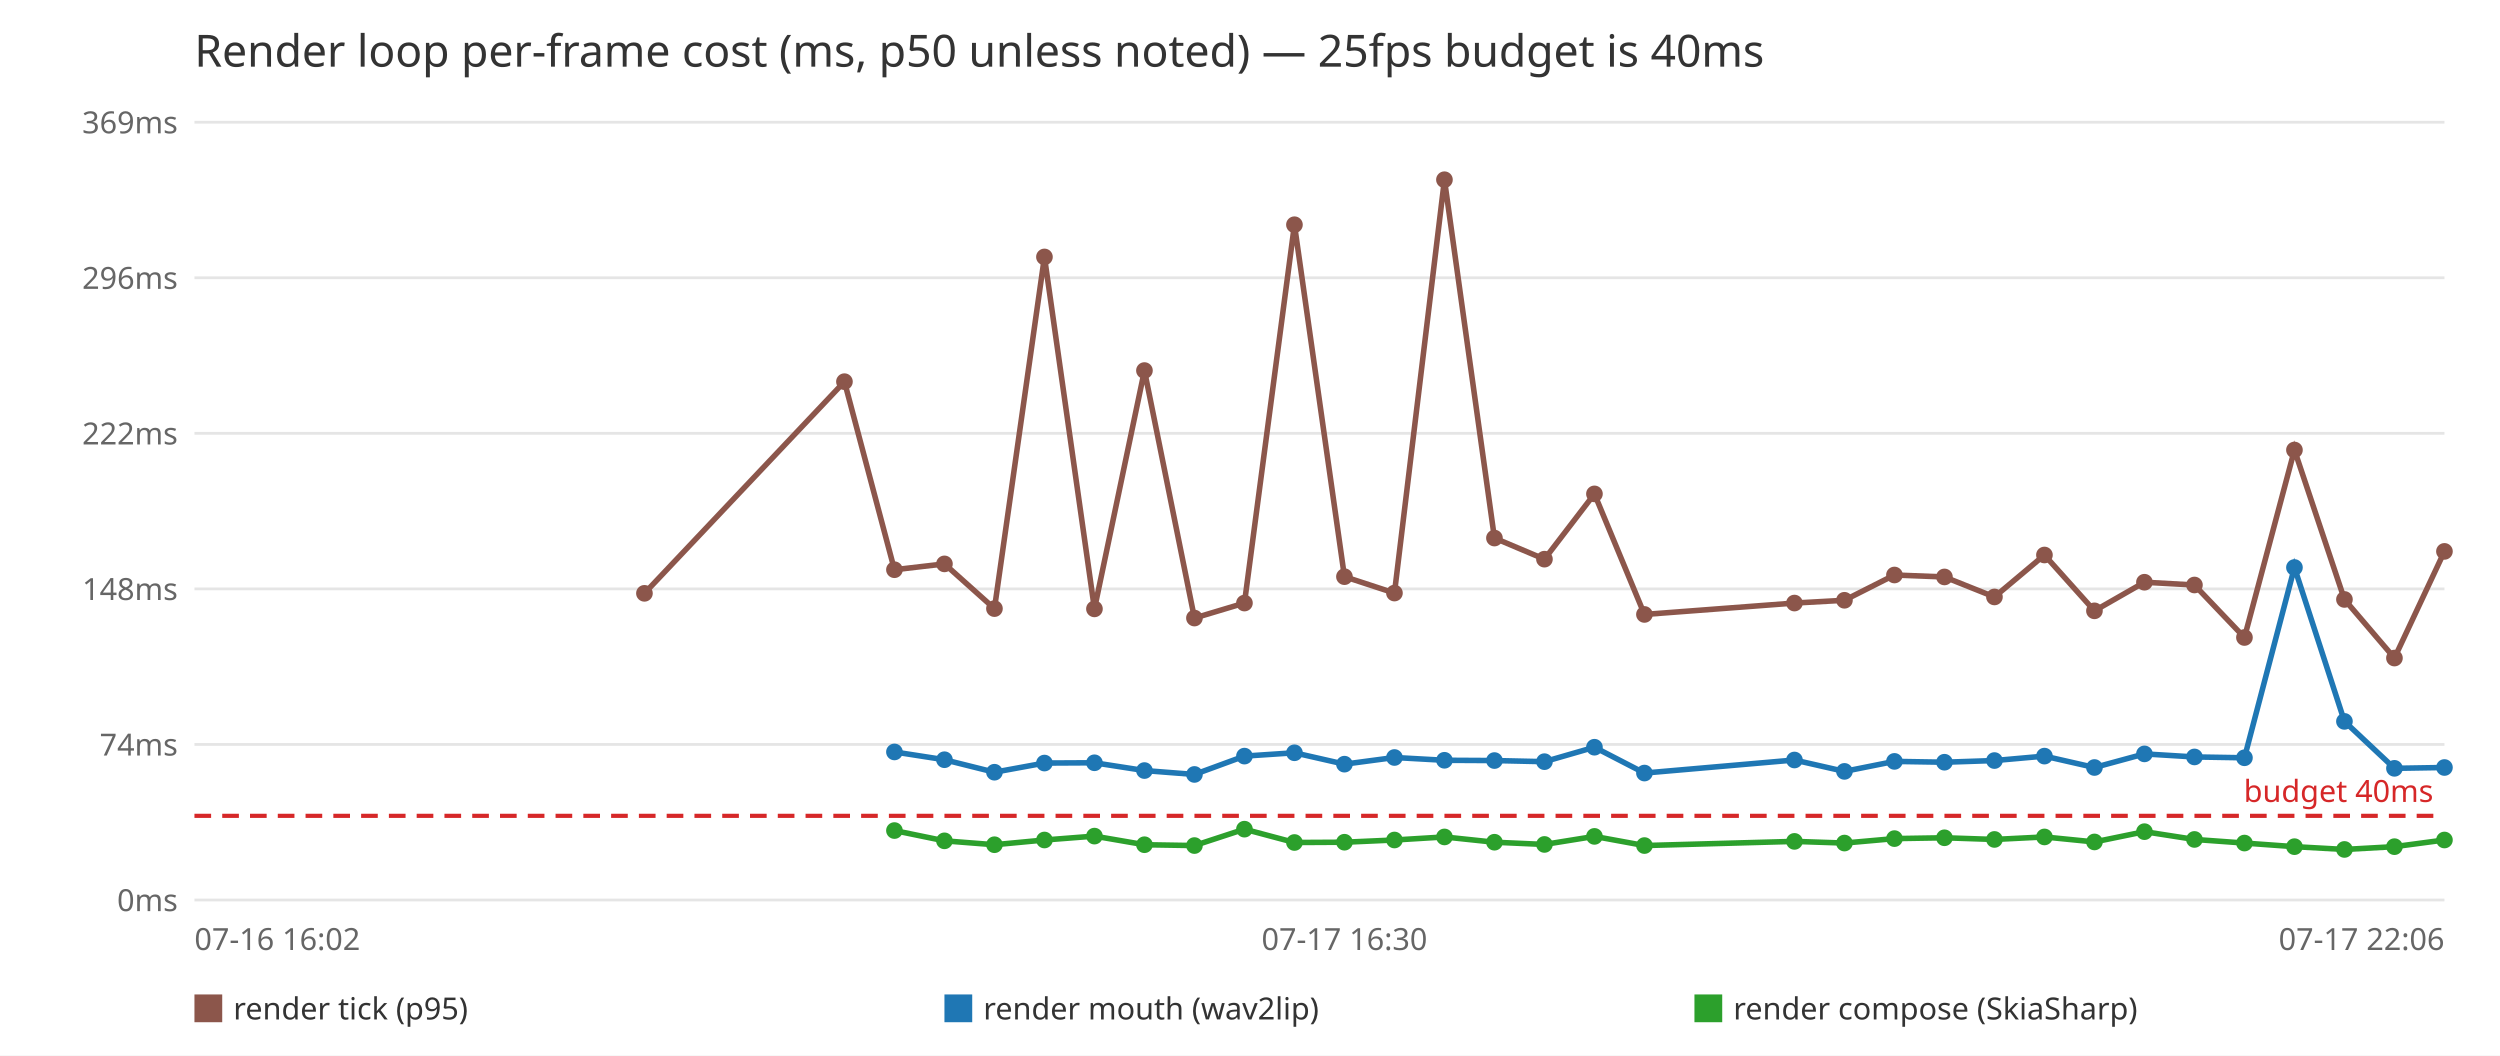
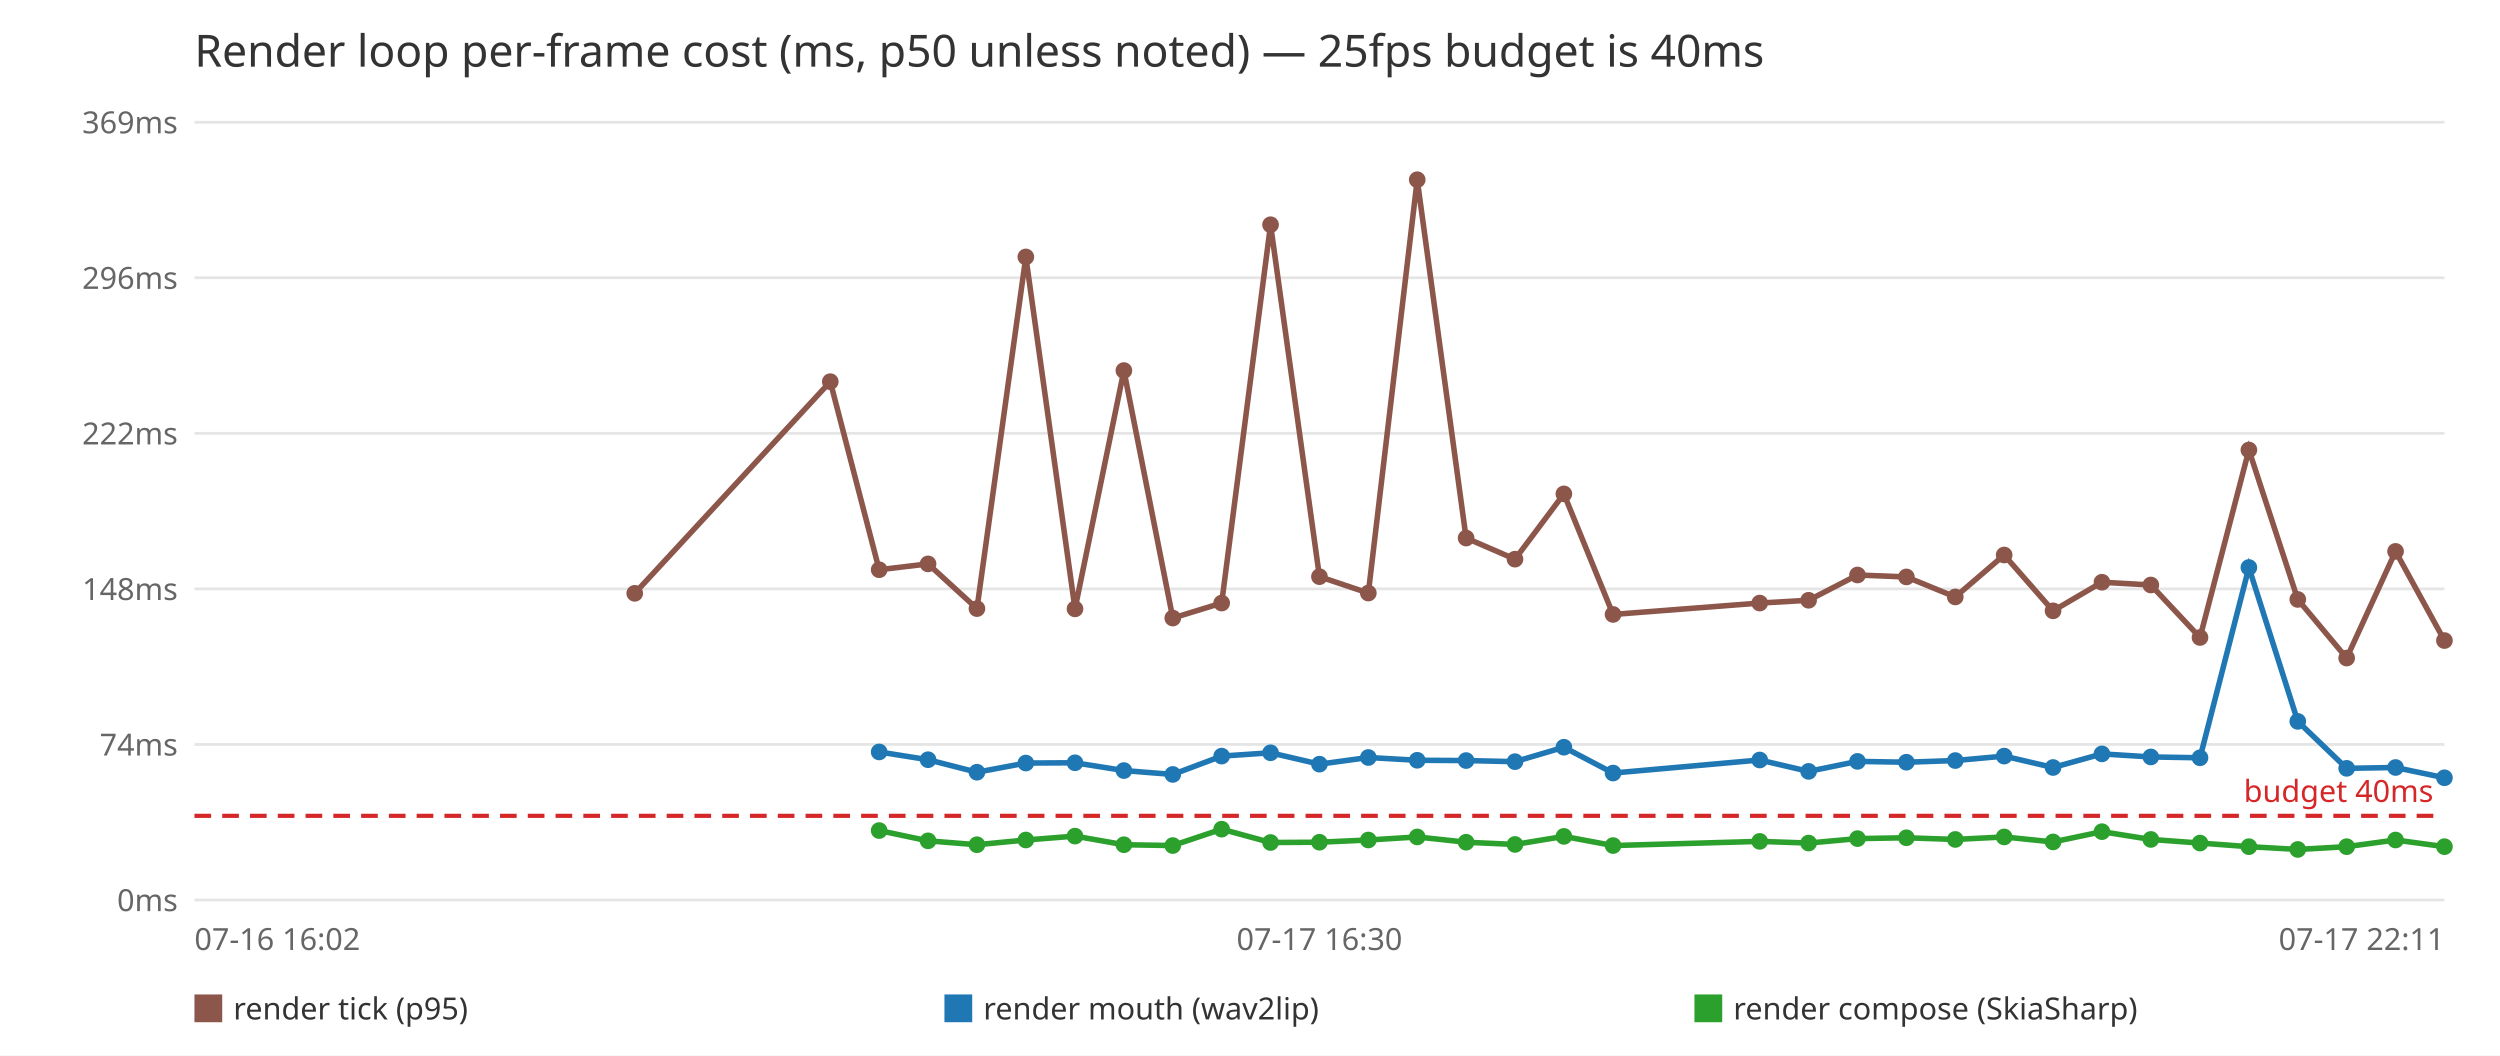
<svg xmlns="http://www.w3.org/2000/svg" width="900" height="380" viewBox="0 0 900 380" font-family="sans-serif">
  <rect width="900" height="380" fill="white" />
  <text x="70" y="24" font-size="16" fill="#333">Render loop per-frame cost (ms, p50 unless noted) — 25fps budget is 40ms</text>
  <line x1="70" y1="324.0" x2="880" y2="324.0" stroke="#e5e5e5" />
  <text x="64" y="328.0" font-size="11" fill="#666" text-anchor="end">0ms</text>
  <line x1="70" y1="268.0" x2="880" y2="268.0" stroke="#e5e5e5" />
  <text x="64" y="272.0" font-size="11" fill="#666" text-anchor="end">74ms</text>
  <line x1="70" y1="212.0" x2="880" y2="212.0" stroke="#e5e5e5" />
  <text x="64" y="216.0" font-size="11" fill="#666" text-anchor="end">148ms</text>
  <line x1="70" y1="156.0" x2="880" y2="156.0" stroke="#e5e5e5" />
  <text x="64" y="160.0" font-size="11" fill="#666" text-anchor="end">222ms</text>
  <line x1="70" y1="100.0" x2="880" y2="100.0" stroke="#e5e5e5" />
  <text x="64" y="104.0" font-size="11" fill="#666" text-anchor="end">296ms</text>
  <line x1="70" y1="44.0" x2="880" y2="44.0" stroke="#e5e5e5" />
  <text x="64" y="48.0" font-size="11" fill="#666" text-anchor="end">369ms</text>
  <line x1="70" y1="293.7" x2="880" y2="293.7" stroke="#d62728" stroke-width="1.5" stroke-dasharray="6,4" />
  <text x="876" y="288.7" font-size="11" fill="#d62728" text-anchor="end">budget 40ms</text>
  <text x="70.0" y="342" font-size="11" fill="#666" text-anchor="start">07-16 16:02</text>
-   <text x="484.0" y="342" font-size="11" fill="#666" text-anchor="middle">07-17 16:30</text>
-   <text x="880.0" y="342" font-size="11" fill="#666" text-anchor="end">07-17 22:06</text>
-   <polyline points="232.0,213.6 304.0,137.4 322.0,205.1 340.0,203.0 358.0,219.1 376.0,92.5 394.0,219.2 412.0,133.4 430.0,222.5 448.0,217.1 466.0,80.9 484.0,207.6 502.0,213.5 520.0,64.7 538.0,193.7 556.0,201.3 574.0,177.8 592.0,221.2 646.0,217.1 664.0,216.1 682.0,207.0 700.0,207.7 718.0,214.9 736.0,199.8 754.0,219.9 772.0,209.6 790.0,210.6 808.0,229.5 826.0,162.0 844.0,215.8 862.0,236.9 880.0,198.5" fill="none" stroke="#8c564b" stroke-width="2" />
-   <circle cx="232.0" cy="213.6" r="3" fill="#8c564b" />
-   <circle cx="304.0" cy="137.4" r="3" fill="#8c564b" />
-   <circle cx="322.0" cy="205.1" r="3" fill="#8c564b" />
-   <circle cx="340.0" cy="203.0" r="3" fill="#8c564b" />
-   <circle cx="358.0" cy="219.1" r="3" fill="#8c564b" />
-   <circle cx="376.0" cy="92.5" r="3" fill="#8c564b" />
-   <circle cx="394.0" cy="219.2" r="3" fill="#8c564b" />
-   <circle cx="412.0" cy="133.4" r="3" fill="#8c564b" />
-   <circle cx="430.0" cy="222.5" r="3" fill="#8c564b" />
-   <circle cx="448.0" cy="217.1" r="3" fill="#8c564b" />
-   <circle cx="466.0" cy="80.9" r="3" fill="#8c564b" />
-   <circle cx="484.0" cy="207.6" r="3" fill="#8c564b" />
-   <circle cx="502.0" cy="213.5" r="3" fill="#8c564b" />
-   <circle cx="520.0" cy="64.7" r="3" fill="#8c564b" />
-   <circle cx="538.0" cy="193.7" r="3" fill="#8c564b" />
-   <circle cx="556.0" cy="201.3" r="3" fill="#8c564b" />
-   <circle cx="574.0" cy="177.8" r="3" fill="#8c564b" />
-   <circle cx="592.0" cy="221.2" r="3" fill="#8c564b" />
-   <circle cx="646.0" cy="217.1" r="3" fill="#8c564b" />
-   <circle cx="664.0" cy="216.1" r="3" fill="#8c564b" />
-   <circle cx="682.0" cy="207.0" r="3" fill="#8c564b" />
-   <circle cx="700.0" cy="207.7" r="3" fill="#8c564b" />
-   <circle cx="718.0" cy="214.9" r="3" fill="#8c564b" />
-   <circle cx="736.0" cy="199.8" r="3" fill="#8c564b" />
-   <circle cx="754.0" cy="219.9" r="3" fill="#8c564b" />
-   <circle cx="772.0" cy="209.6" r="3" fill="#8c564b" />
-   <circle cx="790.0" cy="210.6" r="3" fill="#8c564b" />
-   <circle cx="808.0" cy="229.5" r="3" fill="#8c564b" />
-   <circle cx="826.0" cy="162.0" r="3" fill="#8c564b" />
-   <circle cx="844.0" cy="215.8" r="3" fill="#8c564b" />
-   <circle cx="862.0" cy="236.9" r="3" fill="#8c564b" />
-   <circle cx="880.0" cy="198.5" r="3" fill="#8c564b" />
+   <text x="475.0" y="342" font-size="11" fill="#666" text-anchor="middle">07-17 16:30</text>
+   <text x="880.0" y="342" font-size="11" fill="#666" text-anchor="end">07-17 22:11</text>
+   <polyline points="228.5,213.6 298.9,137.4 316.5,205.1 334.1,203.0 351.7,219.1 369.3,92.5 387.0,219.2 404.6,133.4 422.2,222.5 439.8,217.1 457.4,80.9 475.0,207.6 492.6,213.5 510.2,64.7 527.8,193.7 545.4,201.3 563.0,177.8 580.7,221.2 633.5,217.1 651.1,216.1 668.7,207.0 686.3,207.7 703.9,214.9 721.5,199.8 739.1,219.9 756.7,209.6 774.3,210.6 792.0,229.5 809.6,162.0 827.2,215.8 844.8,236.9 862.4,198.5 880.0,230.6" fill="none" stroke="#8c564b" stroke-width="2" />
+   <circle cx="228.5" cy="213.6" r="3" fill="#8c564b" />
+   <circle cx="298.9" cy="137.4" r="3" fill="#8c564b" />
+   <circle cx="316.5" cy="205.1" r="3" fill="#8c564b" />
+   <circle cx="334.1" cy="203.0" r="3" fill="#8c564b" />
+   <circle cx="351.7" cy="219.1" r="3" fill="#8c564b" />
+   <circle cx="369.3" cy="92.5" r="3" fill="#8c564b" />
+   <circle cx="387.0" cy="219.2" r="3" fill="#8c564b" />
+   <circle cx="404.6" cy="133.4" r="3" fill="#8c564b" />
+   <circle cx="422.2" cy="222.5" r="3" fill="#8c564b" />
+   <circle cx="439.8" cy="217.1" r="3" fill="#8c564b" />
+   <circle cx="457.4" cy="80.9" r="3" fill="#8c564b" />
+   <circle cx="475.0" cy="207.6" r="3" fill="#8c564b" />
+   <circle cx="492.6" cy="213.5" r="3" fill="#8c564b" />
+   <circle cx="510.2" cy="64.7" r="3" fill="#8c564b" />
+   <circle cx="527.8" cy="193.7" r="3" fill="#8c564b" />
+   <circle cx="545.4" cy="201.3" r="3" fill="#8c564b" />
+   <circle cx="563.0" cy="177.8" r="3" fill="#8c564b" />
+   <circle cx="580.7" cy="221.2" r="3" fill="#8c564b" />
+   <circle cx="633.5" cy="217.1" r="3" fill="#8c564b" />
+   <circle cx="651.1" cy="216.1" r="3" fill="#8c564b" />
+   <circle cx="668.7" cy="207.0" r="3" fill="#8c564b" />
+   <circle cx="686.3" cy="207.7" r="3" fill="#8c564b" />
+   <circle cx="703.9" cy="214.9" r="3" fill="#8c564b" />
+   <circle cx="721.5" cy="199.8" r="3" fill="#8c564b" />
+   <circle cx="739.1" cy="219.9" r="3" fill="#8c564b" />
+   <circle cx="756.7" cy="209.6" r="3" fill="#8c564b" />
+   <circle cx="774.3" cy="210.6" r="3" fill="#8c564b" />
+   <circle cx="792.0" cy="229.5" r="3" fill="#8c564b" />
+   <circle cx="809.6" cy="162.0" r="3" fill="#8c564b" />
+   <circle cx="827.2" cy="215.8" r="3" fill="#8c564b" />
+   <circle cx="844.8" cy="236.9" r="3" fill="#8c564b" />
+   <circle cx="862.4" cy="198.5" r="3" fill="#8c564b" />
+   <circle cx="880.0" cy="230.6" r="3" fill="#8c564b" />
  <rect x="70.0" y="358" width="10" height="10" fill="#8c564b" />
  <text x="84.0" y="367" font-size="11" fill="#333">render tick (p95)</text>
-   <polyline points="322.0,270.7 340.0,273.5 358.0,278.0 376.0,274.7 394.0,274.6 412.0,277.4 430.0,278.8 448.0,272.2 466.0,271.0 484.0,275.1 502.0,272.7 520.0,273.7 538.0,273.8 556.0,274.2 574.0,269.0 592.0,278.3 646.0,273.6 664.0,277.7 682.0,274.1 700.0,274.4 718.0,273.8 736.0,272.2 754.0,276.3 772.0,271.4 790.0,272.5 808.0,272.8 826.0,204.3 844.0,259.7 862.0,276.6 880.0,276.3" fill="none" stroke="#1f77b4" stroke-width="2" />
-   <circle cx="322.0" cy="270.7" r="3" fill="#1f77b4" />
-   <circle cx="340.0" cy="273.5" r="3" fill="#1f77b4" />
-   <circle cx="358.0" cy="278.0" r="3" fill="#1f77b4" />
-   <circle cx="376.0" cy="274.7" r="3" fill="#1f77b4" />
-   <circle cx="394.0" cy="274.6" r="3" fill="#1f77b4" />
-   <circle cx="412.0" cy="277.4" r="3" fill="#1f77b4" />
-   <circle cx="430.0" cy="278.8" r="3" fill="#1f77b4" />
-   <circle cx="448.0" cy="272.2" r="3" fill="#1f77b4" />
-   <circle cx="466.0" cy="271.0" r="3" fill="#1f77b4" />
-   <circle cx="484.0" cy="275.1" r="3" fill="#1f77b4" />
-   <circle cx="502.0" cy="272.7" r="3" fill="#1f77b4" />
-   <circle cx="520.0" cy="273.7" r="3" fill="#1f77b4" />
-   <circle cx="538.0" cy="273.8" r="3" fill="#1f77b4" />
-   <circle cx="556.0" cy="274.2" r="3" fill="#1f77b4" />
-   <circle cx="574.0" cy="269.0" r="3" fill="#1f77b4" />
-   <circle cx="592.0" cy="278.3" r="3" fill="#1f77b4" />
-   <circle cx="646.0" cy="273.6" r="3" fill="#1f77b4" />
-   <circle cx="664.0" cy="277.7" r="3" fill="#1f77b4" />
-   <circle cx="682.0" cy="274.1" r="3" fill="#1f77b4" />
-   <circle cx="700.0" cy="274.4" r="3" fill="#1f77b4" />
-   <circle cx="718.0" cy="273.8" r="3" fill="#1f77b4" />
-   <circle cx="736.0" cy="272.2" r="3" fill="#1f77b4" />
-   <circle cx="754.0" cy="276.3" r="3" fill="#1f77b4" />
-   <circle cx="772.0" cy="271.4" r="3" fill="#1f77b4" />
-   <circle cx="790.0" cy="272.5" r="3" fill="#1f77b4" />
-   <circle cx="808.0" cy="272.8" r="3" fill="#1f77b4" />
-   <circle cx="826.0" cy="204.3" r="3" fill="#1f77b4" />
-   <circle cx="844.0" cy="259.7" r="3" fill="#1f77b4" />
-   <circle cx="862.0" cy="276.6" r="3" fill="#1f77b4" />
-   <circle cx="880.0" cy="276.3" r="3" fill="#1f77b4" />
+   <polyline points="316.5,270.7 334.1,273.5 351.7,278.0 369.3,274.7 387.0,274.6 404.6,277.4 422.2,278.8 439.8,272.2 457.4,271.0 475.0,275.1 492.6,272.7 510.2,273.7 527.8,273.8 545.4,274.2 563.0,269.0 580.7,278.3 633.5,273.6 651.1,277.7 668.7,274.1 686.3,274.4 703.9,273.8 721.5,272.2 739.1,276.3 756.7,271.4 774.3,272.5 792.0,272.8 809.6,204.3 827.2,259.7 844.8,276.6 862.4,276.3 880.0,280.0" fill="none" stroke="#1f77b4" stroke-width="2" />
+   <circle cx="316.5" cy="270.7" r="3" fill="#1f77b4" />
+   <circle cx="334.1" cy="273.5" r="3" fill="#1f77b4" />
+   <circle cx="351.7" cy="278.0" r="3" fill="#1f77b4" />
+   <circle cx="369.3" cy="274.7" r="3" fill="#1f77b4" />
+   <circle cx="387.0" cy="274.6" r="3" fill="#1f77b4" />
+   <circle cx="404.6" cy="277.4" r="3" fill="#1f77b4" />
+   <circle cx="422.2" cy="278.8" r="3" fill="#1f77b4" />
+   <circle cx="439.8" cy="272.2" r="3" fill="#1f77b4" />
+   <circle cx="457.4" cy="271.0" r="3" fill="#1f77b4" />
+   <circle cx="475.0" cy="275.1" r="3" fill="#1f77b4" />
+   <circle cx="492.6" cy="272.7" r="3" fill="#1f77b4" />
+   <circle cx="510.2" cy="273.7" r="3" fill="#1f77b4" />
+   <circle cx="527.8" cy="273.8" r="3" fill="#1f77b4" />
+   <circle cx="545.4" cy="274.2" r="3" fill="#1f77b4" />
+   <circle cx="563.0" cy="269.0" r="3" fill="#1f77b4" />
+   <circle cx="580.7" cy="278.3" r="3" fill="#1f77b4" />
+   <circle cx="633.5" cy="273.6" r="3" fill="#1f77b4" />
+   <circle cx="651.1" cy="277.7" r="3" fill="#1f77b4" />
+   <circle cx="668.7" cy="274.1" r="3" fill="#1f77b4" />
+   <circle cx="686.3" cy="274.4" r="3" fill="#1f77b4" />
+   <circle cx="703.9" cy="273.8" r="3" fill="#1f77b4" />
+   <circle cx="721.5" cy="272.2" r="3" fill="#1f77b4" />
+   <circle cx="739.1" cy="276.3" r="3" fill="#1f77b4" />
+   <circle cx="756.7" cy="271.4" r="3" fill="#1f77b4" />
+   <circle cx="774.3" cy="272.5" r="3" fill="#1f77b4" />
+   <circle cx="792.0" cy="272.8" r="3" fill="#1f77b4" />
+   <circle cx="809.6" cy="204.3" r="3" fill="#1f77b4" />
+   <circle cx="827.2" cy="259.7" r="3" fill="#1f77b4" />
+   <circle cx="844.8" cy="276.6" r="3" fill="#1f77b4" />
+   <circle cx="862.4" cy="276.3" r="3" fill="#1f77b4" />
+   <circle cx="880.0" cy="280.0" r="3" fill="#1f77b4" />
  <rect x="340.0" y="358" width="10" height="10" fill="#1f77b4" />
  <text x="354.0" y="367" font-size="11" fill="#333">render mouth (wav2lip)</text>
-   <polyline points="322.0,299.0 340.0,302.7 358.0,304.1 376.0,302.4 394.0,301.0 412.0,304.1 430.0,304.4 448.0,298.5 466.0,303.3 484.0,303.2 502.0,302.4 520.0,301.3 538.0,303.2 556.0,304.0 574.0,301.1 592.0,304.4 646.0,302.9 664.0,303.5 682.0,301.9 700.0,301.6 718.0,302.2 736.0,301.3 754.0,303.1 772.0,299.4 790.0,302.2 808.0,303.5 826.0,304.8 844.0,305.8 862.0,304.8 880.0,302.4" fill="none" stroke="#2ca02c" stroke-width="2" />
-   <circle cx="322.0" cy="299.0" r="3" fill="#2ca02c" />
-   <circle cx="340.0" cy="302.7" r="3" fill="#2ca02c" />
-   <circle cx="358.0" cy="304.1" r="3" fill="#2ca02c" />
-   <circle cx="376.0" cy="302.4" r="3" fill="#2ca02c" />
-   <circle cx="394.0" cy="301.0" r="3" fill="#2ca02c" />
-   <circle cx="412.0" cy="304.1" r="3" fill="#2ca02c" />
-   <circle cx="430.0" cy="304.4" r="3" fill="#2ca02c" />
-   <circle cx="448.0" cy="298.5" r="3" fill="#2ca02c" />
-   <circle cx="466.0" cy="303.3" r="3" fill="#2ca02c" />
-   <circle cx="484.0" cy="303.2" r="3" fill="#2ca02c" />
-   <circle cx="502.0" cy="302.4" r="3" fill="#2ca02c" />
-   <circle cx="520.0" cy="301.3" r="3" fill="#2ca02c" />
-   <circle cx="538.0" cy="303.2" r="3" fill="#2ca02c" />
-   <circle cx="556.0" cy="304.0" r="3" fill="#2ca02c" />
-   <circle cx="574.0" cy="301.1" r="3" fill="#2ca02c" />
-   <circle cx="592.0" cy="304.4" r="3" fill="#2ca02c" />
-   <circle cx="646.0" cy="302.9" r="3" fill="#2ca02c" />
-   <circle cx="664.0" cy="303.5" r="3" fill="#2ca02c" />
-   <circle cx="682.0" cy="301.9" r="3" fill="#2ca02c" />
-   <circle cx="700.0" cy="301.6" r="3" fill="#2ca02c" />
-   <circle cx="718.0" cy="302.2" r="3" fill="#2ca02c" />
-   <circle cx="736.0" cy="301.3" r="3" fill="#2ca02c" />
-   <circle cx="754.0" cy="303.1" r="3" fill="#2ca02c" />
-   <circle cx="772.0" cy="299.4" r="3" fill="#2ca02c" />
-   <circle cx="790.0" cy="302.2" r="3" fill="#2ca02c" />
-   <circle cx="808.0" cy="303.5" r="3" fill="#2ca02c" />
-   <circle cx="826.0" cy="304.8" r="3" fill="#2ca02c" />
-   <circle cx="844.0" cy="305.8" r="3" fill="#2ca02c" />
-   <circle cx="862.0" cy="304.8" r="3" fill="#2ca02c" />
-   <circle cx="880.0" cy="302.4" r="3" fill="#2ca02c" />
+   <polyline points="316.5,299.0 334.1,302.7 351.7,304.1 369.3,302.4 387.0,301.0 404.6,304.1 422.2,304.4 439.8,298.5 457.4,303.3 475.0,303.2 492.6,302.4 510.2,301.3 527.8,303.2 545.4,304.0 563.0,301.1 580.7,304.4 633.5,302.9 651.1,303.5 668.7,301.9 686.3,301.6 703.9,302.2 721.5,301.3 739.1,303.1 756.7,299.4 774.3,302.2 792.0,303.5 809.6,304.8 827.2,305.8 844.8,304.8 862.4,302.4 880.0,304.8" fill="none" stroke="#2ca02c" stroke-width="2" />
+   <circle cx="316.5" cy="299.0" r="3" fill="#2ca02c" />
+   <circle cx="334.1" cy="302.7" r="3" fill="#2ca02c" />
+   <circle cx="351.7" cy="304.1" r="3" fill="#2ca02c" />
+   <circle cx="369.3" cy="302.4" r="3" fill="#2ca02c" />
+   <circle cx="387.0" cy="301.0" r="3" fill="#2ca02c" />
+   <circle cx="404.6" cy="304.1" r="3" fill="#2ca02c" />
+   <circle cx="422.2" cy="304.4" r="3" fill="#2ca02c" />
+   <circle cx="439.8" cy="298.5" r="3" fill="#2ca02c" />
+   <circle cx="457.4" cy="303.3" r="3" fill="#2ca02c" />
+   <circle cx="475.0" cy="303.2" r="3" fill="#2ca02c" />
+   <circle cx="492.6" cy="302.4" r="3" fill="#2ca02c" />
+   <circle cx="510.2" cy="301.3" r="3" fill="#2ca02c" />
+   <circle cx="527.8" cy="303.2" r="3" fill="#2ca02c" />
+   <circle cx="545.4" cy="304.0" r="3" fill="#2ca02c" />
+   <circle cx="563.0" cy="301.1" r="3" fill="#2ca02c" />
+   <circle cx="580.7" cy="304.4" r="3" fill="#2ca02c" />
+   <circle cx="633.5" cy="302.9" r="3" fill="#2ca02c" />
+   <circle cx="651.1" cy="303.5" r="3" fill="#2ca02c" />
+   <circle cx="668.7" cy="301.9" r="3" fill="#2ca02c" />
+   <circle cx="686.3" cy="301.6" r="3" fill="#2ca02c" />
+   <circle cx="703.9" cy="302.2" r="3" fill="#2ca02c" />
+   <circle cx="721.5" cy="301.3" r="3" fill="#2ca02c" />
+   <circle cx="739.1" cy="303.1" r="3" fill="#2ca02c" />
+   <circle cx="756.7" cy="299.4" r="3" fill="#2ca02c" />
+   <circle cx="774.3" cy="302.2" r="3" fill="#2ca02c" />
+   <circle cx="792.0" cy="303.5" r="3" fill="#2ca02c" />
+   <circle cx="809.6" cy="304.8" r="3" fill="#2ca02c" />
+   <circle cx="827.2" cy="305.8" r="3" fill="#2ca02c" />
+   <circle cx="844.8" cy="304.8" r="3" fill="#2ca02c" />
+   <circle cx="862.4" cy="302.4" r="3" fill="#2ca02c" />
+   <circle cx="880.0" cy="304.8" r="3" fill="#2ca02c" />
  <rect x="610.0" y="358" width="10" height="10" fill="#2ca02c" />
  <text x="624.0" y="367" font-size="11" fill="#333">render compose (SkiaSharp)</text>
</svg>
